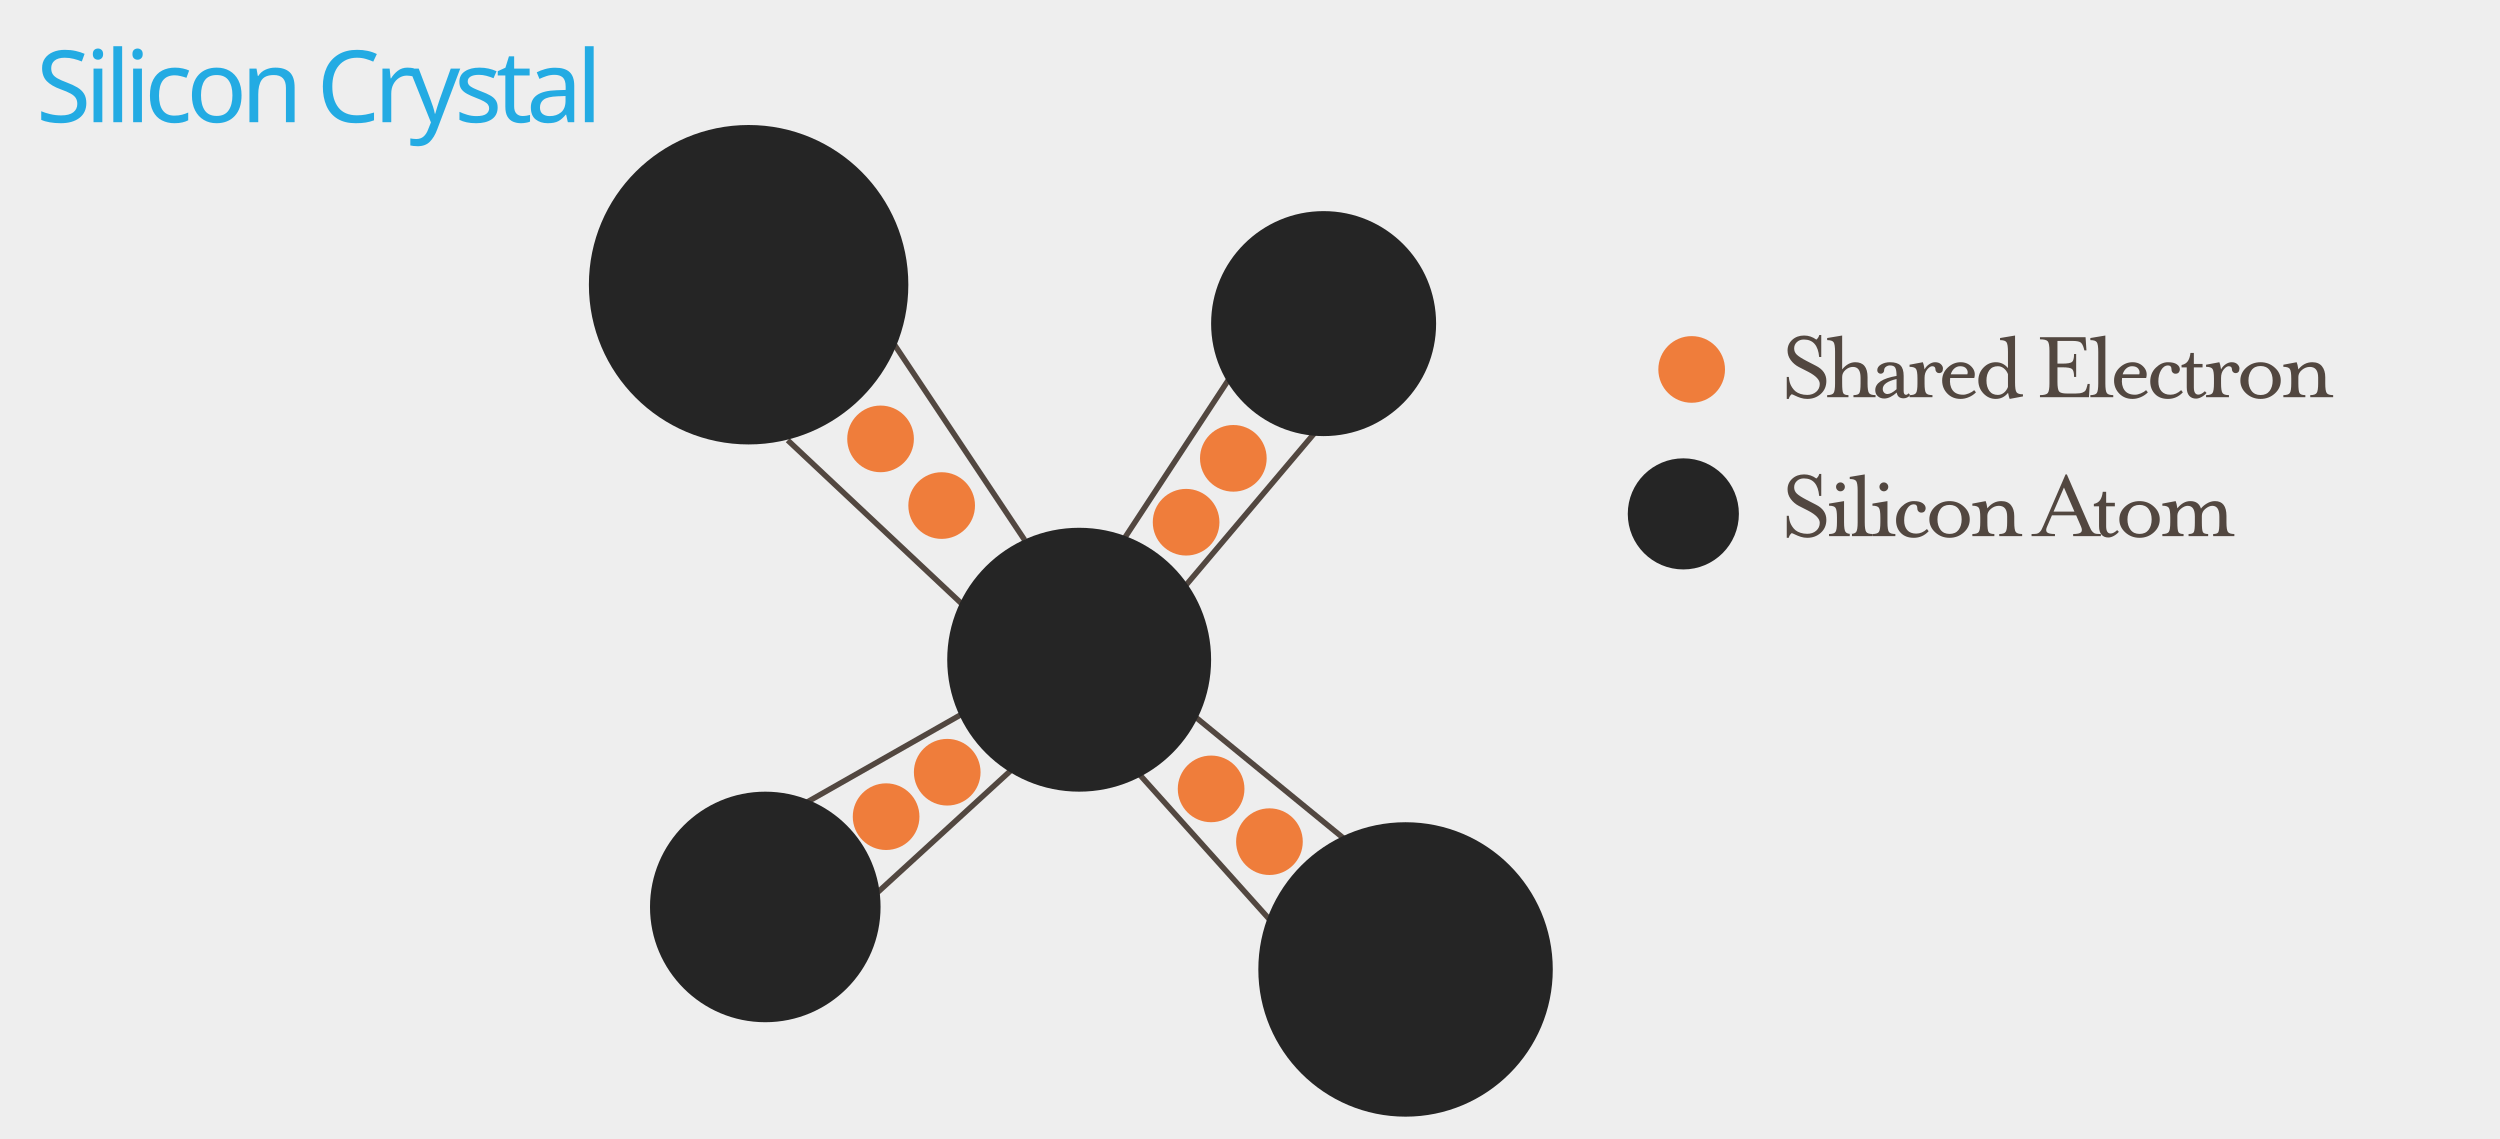
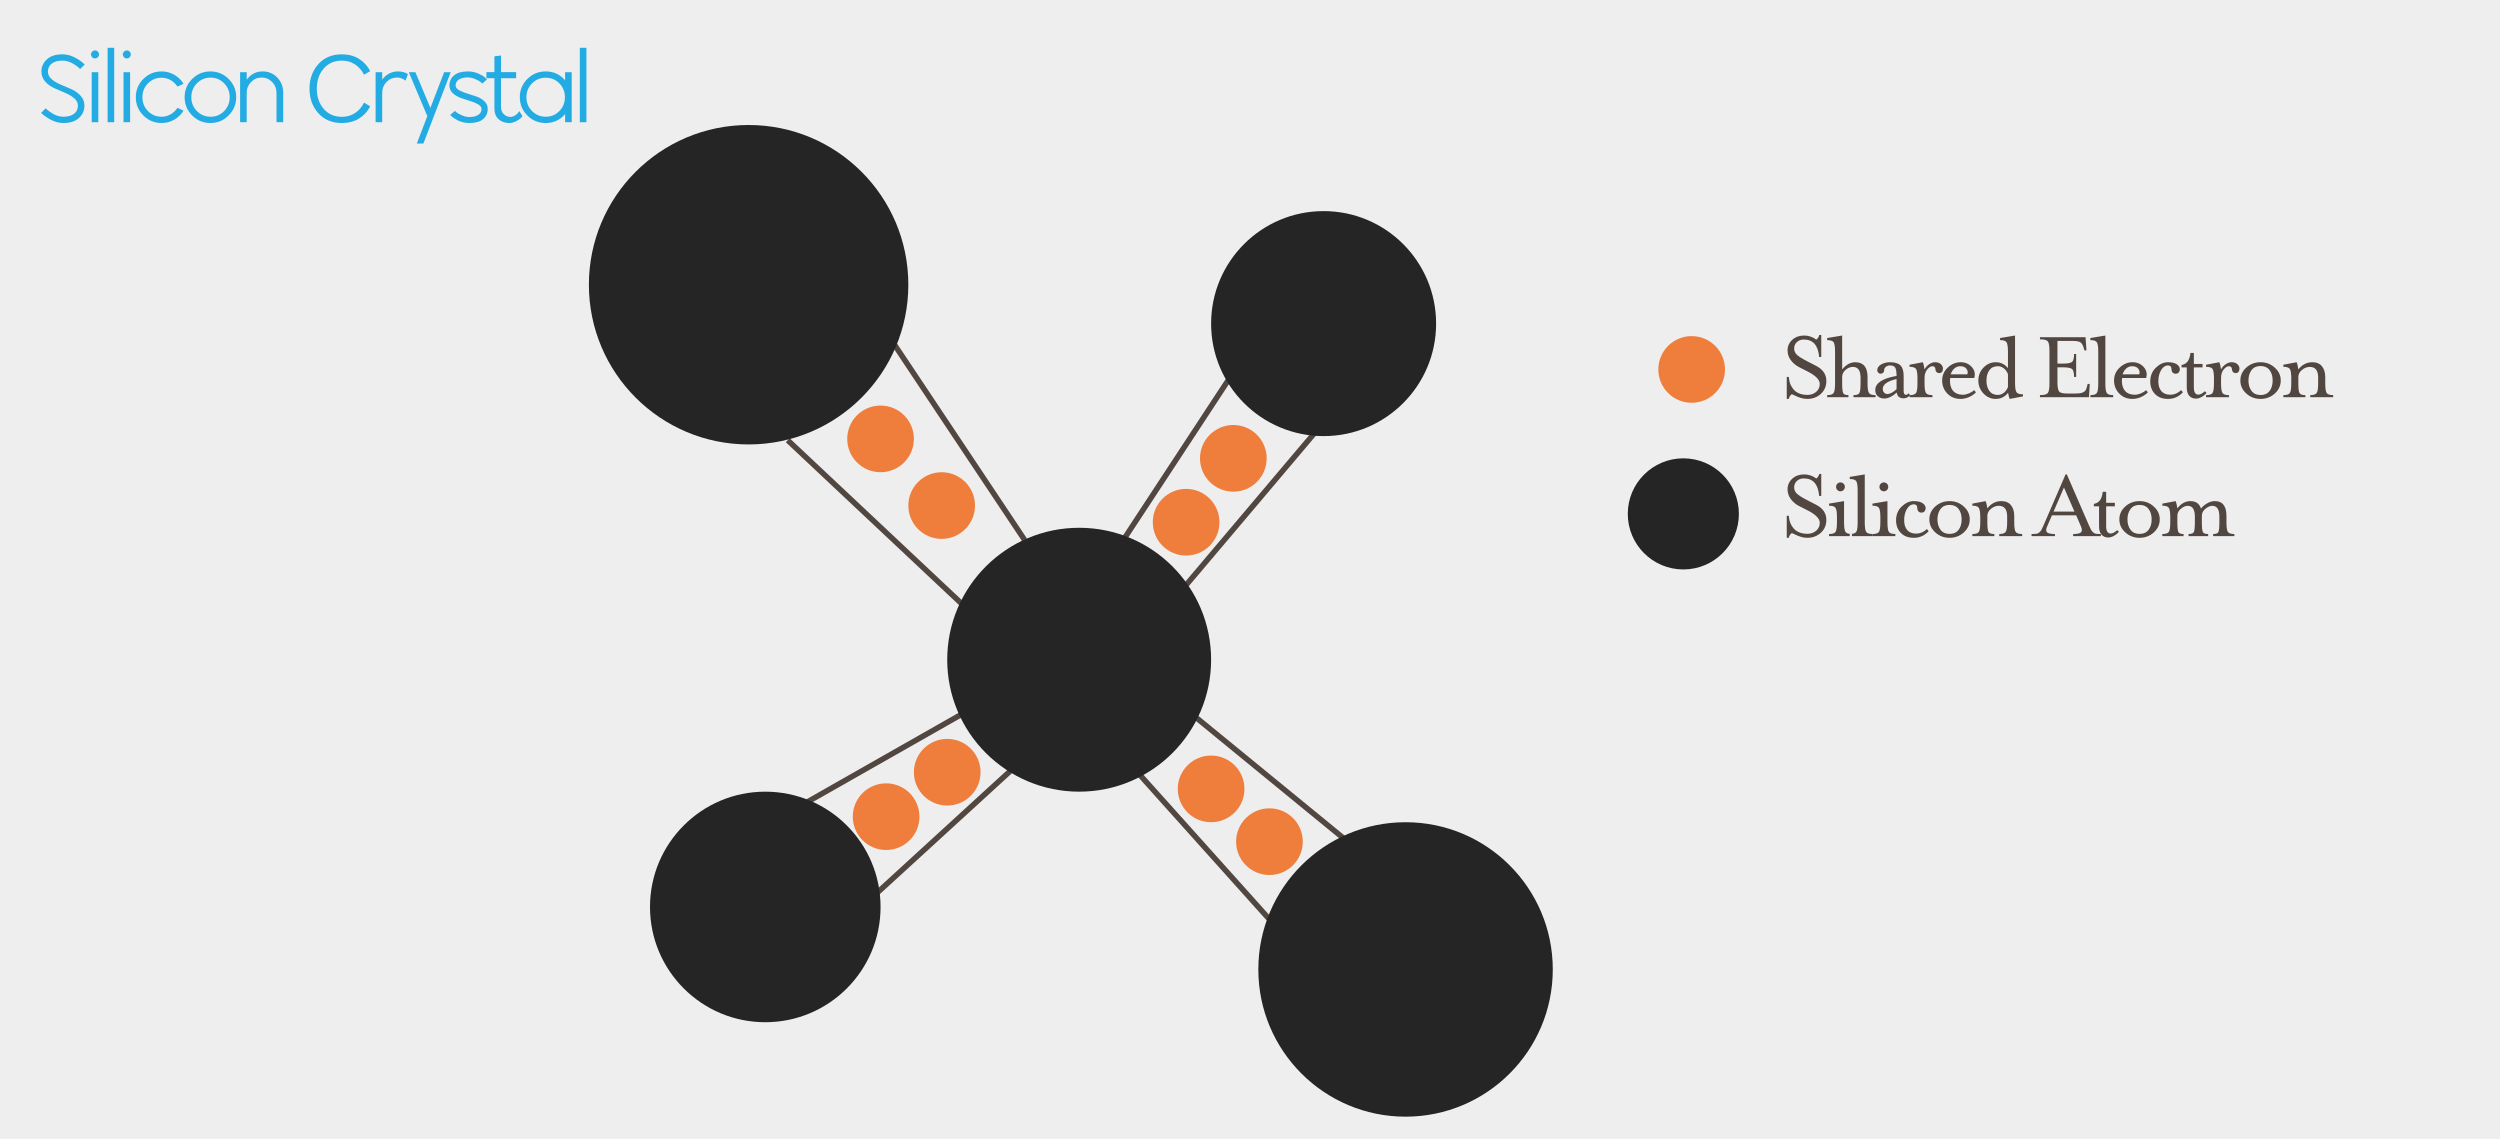
<svg xmlns="http://www.w3.org/2000/svg" width="900px" height="410px" viewBox="0 0 900 410" version="1.1">
  <g id="Silicon_Crystal" stroke="none" stroke-width="1" fill="none" fill-rule="evenodd">
    <rect id="Rectangle" fill="#EEEEEE" x="0" y="0" width="900" height="430" />
    <g id="Illustration" transform="translate(212, 45)">
      <g id="Connectors" transform="translate(71, 79)" stroke="#524740" stroke-width="2">
        <path d="M0.576,34.485 L64,94.089" id="Path-4" />
        <path d="M6.988,165.074 L64.853,132.186" id="Path-4-Copy-2" />
        <path d="M31.596,198.488 L82.146,152.235" id="Path-4-Copy-3" />
        <path d="M178.665,212.174 L125.188,152.554" id="Path-4-Copy-4" />
        <path d="M190.996,30.998 L142.066,88.892" id="Path-4-Copy-6" />
        <path d="M161.308,9.598 L120.12,72.343" id="Path-4-Copy-7" />
        <path d="M204.485,180.888 L144.853,132.074" id="Path-4-Copy-5" />
        <path d="M39.041,0.146 L85.864,70.396" id="Path-4-Copy" />
      </g>
      <circle id="Oval-Copy-11" fill="#EF7D3B" cx="105" cy="113" r="12" />
      <circle id="Oval-Copy-12" fill="#EF7D3B" cx="127" cy="137" r="12" />
      <circle id="Oval-Copy-13" fill="#EF7D3B" cx="232" cy="120" r="12" />
      <circle id="Oval-Copy-15" fill="#EF7D3B" cx="215" cy="143" r="12" />
      <circle id="Oval-Copy-20" fill="#EF7D3B" cx="397" cy="88" r="12" />
      <circle id="Oval-Copy-16" fill="#EF7D3B" cx="224" cy="239" r="12" />
      <circle id="Oval-Copy-17" fill="#EF7D3B" cx="245" cy="258" r="12" />
      <circle id="Oval-Copy-18" fill="#EF7D3B" cx="129" cy="233" r="12" />
      <circle id="Oval-Copy-19" fill="#EF7D3B" cx="107" cy="249" r="12" />
      <circle id="Oval-Copy-14" fill="#EF7D3B" cx="190" cy="166" r="12" />
      <circle id="Oval" fill="#252525" cx="57.5" cy="57.5" r="57.5" />
      <circle id="Oval-Copy" fill="#252525" cx="294" cy="304" r="53" />
      <circle id="Oval-Copy-2" fill="#252525" cx="63.5" cy="281.5" r="41.5" />
      <circle id="Oval-Copy-4" fill="#252525" cx="176.5" cy="192.5" r="47.5" />
      <circle id="Oval-Copy-3" fill="#252525" cx="264.5" cy="71.5" r="40.5" />
      <circle id="Oval-Copy-5" fill="#252525" cx="394" cy="140" r="20" />
      <path d="M432.996,96.92 C432.444,97.376 432.096,97.94 431.952,98.612 L431.232,98.612 L431.232,90.692 L431.988,90.692 C431.988,90.788 431.994,90.914 432.006,91.07 C432.018,91.226 432.066,91.526 432.15,91.97 C432.234,92.414 432.354,92.84 432.51,93.248 C432.666,93.656 432.912,94.112 433.248,94.616 C433.584,95.12 433.974,95.552 434.418,95.912 C434.862,96.272 435.45,96.572 436.182,96.812 C436.914,97.052 437.724,97.172 438.612,97.172 C439.908,97.172 440.982,96.8 441.834,96.056 C442.686,95.312 443.112,94.364 443.112,93.212 C443.112,91.748 441.732,90.296 438.972,88.856 L435.516,87.092 C434.388,86.492 433.44,85.676 432.672,84.644 C431.904,83.612 431.52,82.448 431.52,81.152 C431.52,79.64 432.084,78.368 433.212,77.336 C434.34,76.304 435.768,75.788 437.496,75.788 C439.08,75.788 440.544,76.28 441.888,77.264 C442.44,76.808 442.788,76.256 442.932,75.608 L443.652,75.608 L443.652,83.528 L442.896,83.528 C442.536,79.328 440.7,77.228 437.388,77.228 C436.38,77.228 435.546,77.534 434.886,78.146 C434.226,78.758 433.896,79.52 433.896,80.432 C433.896,81.32 434.214,82.07 434.85,82.682 C435.486,83.294 436.632,84.032 438.288,84.896 L441.708,86.66 C444.228,87.932 445.488,89.756 445.488,92.132 C445.488,94.052 444.822,95.612 443.49,96.812 C442.158,98.012 440.532,98.612 438.612,98.612 C437.796,98.612 437.016,98.492 436.272,98.252 C435.528,98.012 434.856,97.742 434.256,97.442 C433.656,97.142 433.236,96.968 432.996,96.92 Z M463.2,98 L455.244,98 L455.244,97.244 C456.372,97.244 457.08,97.004 457.368,96.524 C457.656,96.044 457.8,94.88 457.8,93.032 L457.8,90.944 C457.8,88.376 456.888,87.092 455.064,87.092 C454.104,87.092 453.216,87.446 452.4,88.154 C451.584,88.862 451.176,89.708 451.176,90.692 L451.176,93.032 C451.176,94.904 451.308,96.074 451.572,96.542 C451.836,97.01 452.46,97.244 453.444,97.244 L453.444,98 L445.776,98 L445.776,97.244 C446.976,97.244 447.75,96.992 448.098,96.488 C448.446,95.984 448.62,94.832 448.62,93.032 L448.62,81.656 C448.62,79.856 448.446,78.704 448.098,78.2 C447.75,77.696 446.976,77.444 445.776,77.444 L445.776,76.688 L451.176,75.788 L451.176,87.992 C452.592,86.264 454.164,85.4 455.892,85.4 C458.844,85.4 460.32,87.188 460.32,90.764 L460.32,93.032 C460.32,94.832 460.494,95.984 460.842,96.488 C461.19,96.992 461.976,97.244 463.2,97.244 L463.2,98 Z M475.656,97.28 C474.96,98.024 474.168,98.396 473.28,98.396 C471.84,98.396 471.024,97.7 470.832,96.308 C469.224,97.748 467.724,98.468 466.332,98.468 C465.42,98.468 464.652,98.198 464.028,97.658 C463.404,97.118 463.092,96.38 463.092,95.444 C463.092,92.924 465.648,91.22 470.76,90.332 C470.76,88.916 470.604,87.932 470.292,87.38 C469.98,86.828 469.332,86.552 468.348,86.552 C467.868,86.552 467.406,86.708 466.962,87.02 C466.518,87.332 466.296,87.752 466.296,88.28 C466.296,88.64 466.176,88.94 465.936,89.18 C465.696,89.42 465.408,89.54 465.072,89.54 C464.712,89.54 464.412,89.42 464.172,89.18 C463.932,88.94 463.812,88.64 463.812,88.28 C463.812,87.44 464.274,86.75 465.198,86.21 C466.122,85.67 467.184,85.4 468.384,85.4 C470.136,85.4 471.396,85.784 472.164,86.552 C472.932,87.32 473.316,88.568 473.316,90.296 L473.316,95.732 C473.316,96.668 473.592,97.136 474.144,97.136 C474.456,97.136 474.792,96.956 475.152,96.596 L475.656,97.28 Z M470.76,95.12 L470.76,91.448 C467.448,92.216 465.792,93.404 465.792,95.012 C465.792,95.564 465.954,96.008 466.278,96.344 C466.602,96.68 467.004,96.848 467.484,96.848 C468.372,96.848 469.464,96.272 470.76,95.12 Z M487.464,87.632 C487.464,88.76 486.984,89.324 486.024,89.324 C485.688,89.324 485.394,89.192 485.142,88.928 C484.89,88.664 484.764,88.364 484.764,88.028 C484.764,87.236 484.38,86.84 483.612,86.84 C483.06,86.84 482.46,87.224 481.812,87.992 C481.164,88.76 480.84,89.78 480.84,91.052 L480.84,93.032 C480.84,94.832 481.014,95.984 481.362,96.488 C481.71,96.992 482.484,97.244 483.684,97.244 L483.684,98 L475.44,98 L475.44,97.244 C476.64,97.244 477.414,96.992 477.762,96.488 C478.11,95.984 478.284,94.832 478.284,93.032 L478.284,91.232 C478.284,89.456 478.11,88.316 477.762,87.812 C477.414,87.308 476.64,87.056 475.44,87.056 L475.44,86.3 L480.228,85.4 C480.444,85.856 480.648,86.72 480.84,87.992 C481.2,87.272 481.74,86.66 482.46,86.156 C483.18,85.652 483.9,85.4 484.62,85.4 C485.532,85.4 486.234,85.64 486.726,86.12 C487.218,86.6 487.464,87.104 487.464,87.632 Z M490.272,89.756 L496.248,89.756 C496.488,89.084 496.386,88.43 495.942,87.794 C495.498,87.158 494.736,86.84 493.656,86.84 C492.888,86.84 492.198,87.104 491.586,87.632 C490.974,88.16 490.536,88.868 490.272,89.756 Z M490.056,91.088 C489.84,92.864 490.122,94.31 490.902,95.426 C491.682,96.542 492.96,97.1 494.736,97.1 C495.336,97.1 496.02,96.944 496.788,96.632 C497.556,96.32 498.192,95.924 498.696,95.444 L499.344,96.236 C498.696,96.932 497.868,97.502 496.86,97.946 C495.852,98.39 494.844,98.612 493.836,98.612 C491.892,98.612 490.296,97.97 489.048,96.686 C487.8,95.402 487.176,93.836 487.176,91.988 C487.176,90.14 487.854,88.58 489.21,87.308 C490.566,86.036 492.108,85.4 493.836,85.4 C495.468,85.4 496.8,85.97 497.832,87.11 C498.864,88.25 499.164,89.576 498.732,91.088 L490.056,91.088 Z M510.864,94.328 L510.864,89.684 C510.528,88.82 510.036,88.13 509.388,87.614 C508.74,87.098 508.02,86.84 507.228,86.84 C505.884,86.84 504.864,87.32 504.168,88.28 C503.472,89.24 503.124,90.476 503.124,91.988 C503.124,93.524 503.472,94.772 504.168,95.732 C504.864,96.692 505.884,97.172 507.228,97.172 C508.02,97.172 508.74,96.914 509.388,96.398 C510.036,95.882 510.528,95.192 510.864,94.328 Z M510.864,87.524 L510.864,81.656 C510.864,79.856 510.69,78.704 510.342,78.2 C509.994,77.696 509.22,77.444 508.02,77.444 L508.02,76.688 L513.42,75.788 L513.42,92.744 C513.42,94.544 513.594,95.696 513.942,96.2 C514.29,96.704 515.064,96.956 516.264,96.956 L516.264,97.712 L511.476,98.612 C511.308,98.252 511.116,97.52 510.9,96.416 C509.724,97.88 508.248,98.612 506.472,98.612 C504.768,98.612 503.298,97.964 502.062,96.668 C500.826,95.372 500.208,93.812 500.208,91.988 C500.208,90.164 500.826,88.61 502.062,87.326 C503.298,86.042 504.768,85.4 506.472,85.4 C508.248,85.4 509.712,86.108 510.864,87.524 Z M522.384,98 L522.384,97.244 C523.872,97.244 524.814,96.992 525.21,96.488 C525.606,95.984 525.804,94.832 525.804,93.032 L525.804,81.332 C525.804,79.532 525.606,78.386 525.21,77.894 C524.814,77.402 523.872,77.156 522.384,77.156 L522.384,76.4 L538.8,76.4 L539.124,81.152 L538.368,81.152 L538.188,80.432 C537.9,79.376 537.516,78.662 537.036,78.29 C536.556,77.918 535.548,77.732 534.012,77.732 L528.684,77.732 L528.684,85.904 L530.484,85.904 C532.284,85.904 533.43,85.706 533.922,85.31 C534.414,84.914 534.66,83.96 534.66,82.448 L535.416,82.448 L535.416,90.692 L534.66,90.692 C534.66,89.18 534.414,88.226 533.922,87.83 C533.43,87.434 532.284,87.236 530.484,87.236 L528.684,87.236 L528.684,92.492 C528.684,94.292 528.882,95.438 529.278,95.93 C529.674,96.422 530.616,96.668 532.104,96.668 L535.2,96.668 C536.28,96.668 537.102,96.56 537.666,96.344 C538.23,96.128 538.614,95.852 538.818,95.516 C539.022,95.18 539.208,94.652 539.376,93.932 L539.556,93.212 L540.312,93.212 L540.024,98 L522.384,98 Z M548.772,98 L540.528,98 L540.528,97.244 C541.728,97.244 542.502,96.992 542.85,96.488 C543.198,95.984 543.372,94.832 543.372,93.032 L543.372,81.656 C543.372,79.856 543.198,78.704 542.85,78.2 C542.502,77.696 541.728,77.444 540.528,77.444 L540.528,76.688 L545.928,75.788 L545.928,93.032 C545.928,94.832 546.102,95.984 546.45,96.488 C546.798,96.992 547.572,97.244 548.772,97.244 L548.772,98 Z M552.156,89.756 L558.132,89.756 C558.372,89.084 558.27,88.43 557.826,87.794 C557.382,87.158 556.62,86.84 555.54,86.84 C554.772,86.84 554.082,87.104 553.47,87.632 C552.858,88.16 552.42,88.868 552.156,89.756 Z M551.94,91.088 C551.724,92.864 552.006,94.31 552.786,95.426 C553.566,96.542 554.844,97.1 556.62,97.1 C557.22,97.1 557.904,96.944 558.672,96.632 C559.44,96.32 560.076,95.924 560.58,95.444 L561.228,96.236 C560.58,96.932 559.752,97.502 558.744,97.946 C557.736,98.39 556.728,98.612 555.72,98.612 C553.776,98.612 552.18,97.97 550.932,96.686 C549.684,95.402 549.06,93.836 549.06,91.988 C549.06,90.14 549.738,88.58 551.094,87.308 C552.45,86.036 553.992,85.4 555.72,85.4 C557.352,85.4 558.684,85.97 559.716,87.11 C560.748,88.25 561.048,89.576 560.616,91.088 L551.94,91.088 Z M568.464,86.552 C567.504,86.552 566.688,87.104 566.016,88.208 C565.344,89.312 565.008,90.68 565.008,92.312 C565.008,93.8 565.374,94.97 566.106,95.822 C566.838,96.674 567.924,97.1 569.364,97.1 C570.756,97.1 572.04,96.548 573.216,95.444 L573.828,96.236 C572.364,97.82 570.576,98.612 568.464,98.612 C566.496,98.612 564.942,98.024 563.802,96.848 C562.662,95.672 562.092,94.16 562.092,92.312 C562.092,90.32 562.764,88.67 564.108,87.362 C565.452,86.054 566.904,85.4 568.464,85.4 C569.88,85.4 570.948,85.652 571.668,86.156 C572.388,86.66 572.748,87.272 572.748,87.992 C572.748,88.376 572.622,88.73 572.37,89.054 C572.118,89.378 571.716,89.54 571.164,89.54 C570.78,89.54 570.45,89.402 570.174,89.126 C569.898,88.85 569.76,88.508 569.76,88.1 C569.76,87.068 569.328,86.552 568.464,86.552 Z M575.232,87.272 L573.36,87.272 L573.36,86.408 C574.392,86.192 575.148,85.724 575.628,85.004 C576.108,84.284 576.42,83.3 576.564,82.052 L577.788,82.052 L577.788,86.012 L580.92,86.012 L580.92,87.272 L577.788,87.272 L577.788,94.472 C577.788,96.2 578.328,97.064 579.408,97.064 C580.104,97.064 580.884,96.656 581.748,95.84 L582.36,96.452 C581.856,97.052 581.25,97.544 580.542,97.928 C579.834,98.312 579.18,98.504 578.58,98.504 C577.548,98.504 576.732,98.168 576.132,97.496 C575.532,96.824 575.232,95.816 575.232,94.472 L575.232,87.272 Z M594.204,87.632 C594.204,88.76 593.724,89.324 592.764,89.324 C592.428,89.324 592.134,89.192 591.882,88.928 C591.63,88.664 591.504,88.364 591.504,88.028 C591.504,87.236 591.12,86.84 590.352,86.84 C589.8,86.84 589.2,87.224 588.552,87.992 C587.904,88.76 587.58,89.78 587.58,91.052 L587.58,93.032 C587.58,94.832 587.754,95.984 588.102,96.488 C588.45,96.992 589.224,97.244 590.424,97.244 L590.424,98 L582.18,98 L582.18,97.244 C583.38,97.244 584.154,96.992 584.502,96.488 C584.85,95.984 585.024,94.832 585.024,93.032 L585.024,91.232 C585.024,89.456 584.85,88.316 584.502,87.812 C584.154,87.308 583.38,87.056 582.18,87.056 L582.18,86.3 L586.968,85.4 C587.184,85.856 587.388,86.72 587.58,87.992 C587.94,87.272 588.48,86.66 589.2,86.156 C589.92,85.652 590.64,85.4 591.36,85.4 C592.272,85.4 592.974,85.64 593.466,86.12 C593.958,86.6 594.204,87.104 594.204,87.632 Z M606.912,87.344 C608.352,88.616 609.072,90.164 609.072,91.988 C609.072,93.812 608.358,95.372 606.93,96.668 C605.502,97.964 603.792,98.612 601.8,98.612 C599.808,98.612 598.098,97.964 596.67,96.668 C595.242,95.372 594.528,93.812 594.528,91.988 C594.528,90.164 595.242,88.61 596.67,87.326 C598.098,86.042 599.808,85.4 601.8,85.4 C603.792,85.4 605.496,86.048 606.912,87.344 Z M605.04,95.768 C605.784,94.784 606.156,93.524 606.156,91.988 C606.156,90.452 605.784,89.198 605.04,88.226 C604.296,87.254 603.216,86.768 601.8,86.768 C600.384,86.768 599.304,87.26 598.56,88.244 C597.816,89.228 597.444,90.476 597.444,91.988 C597.444,93.5 597.816,94.748 598.56,95.732 C599.304,96.716 600.384,97.208 601.8,97.208 C603.216,97.208 604.296,96.728 605.04,95.768 Z M615.408,87.992 C616.776,86.264 618.444,85.4 620.412,85.4 C621.972,85.4 623.142,85.892 623.922,86.876 C624.702,87.86 625.092,89.156 625.092,90.764 L625.092,93.032 C625.092,94.832 625.266,95.984 625.614,96.488 C625.962,96.992 626.736,97.244 627.936,97.244 L627.936,98 L619.692,98 L619.692,97.244 C620.868,97.244 621.636,96.986 621.996,96.47 C622.356,95.954 622.536,94.808 622.536,93.032 L622.536,90.944 C622.536,88.376 621.54,87.092 619.548,87.092 C618.516,87.092 617.568,87.452 616.704,88.172 C615.84,88.892 615.408,89.732 615.408,90.692 L615.408,93.032 C615.408,94.88 615.552,96.044 615.84,96.524 C616.128,97.004 616.824,97.244 617.928,97.244 L617.928,98 L610.008,98 L610.008,97.244 C611.208,97.244 611.982,96.992 612.33,96.488 C612.678,95.984 612.852,94.832 612.852,93.032 L612.852,91.232 C612.852,89.456 612.678,88.316 612.33,87.812 C611.982,87.308 611.208,87.056 610.008,87.056 L610.008,86.3 L614.796,85.4 C615.012,85.856 615.216,86.72 615.408,87.992 Z" id="Shared-Electron-Copy" fill="#524740" />
      <path d="M432.996,146.92 C432.444,147.376 432.096,147.94 431.952,148.612 L431.232,148.612 L431.232,140.692 L431.988,140.692 C431.988,140.788 431.994,140.914 432.006,141.07 C432.018,141.226 432.066,141.526 432.15,141.97 C432.234,142.414 432.354,142.84 432.51,143.248 C432.666,143.656 432.912,144.112 433.248,144.616 C433.584,145.12 433.974,145.552 434.418,145.912 C434.862,146.272 435.45,146.572 436.182,146.812 C436.914,147.052 437.724,147.172 438.612,147.172 C439.908,147.172 440.982,146.8 441.834,146.056 C442.686,145.312 443.112,144.364 443.112,143.212 C443.112,141.748 441.732,140.296 438.972,138.856 L435.516,137.092 C434.388,136.492 433.44,135.676 432.672,134.644 C431.904,133.612 431.52,132.448 431.52,131.152 C431.52,129.64 432.084,128.368 433.212,127.336 C434.34,126.304 435.768,125.788 437.496,125.788 C439.08,125.788 440.544,126.28 441.888,127.264 C442.44,126.808 442.788,126.256 442.932,125.608 L443.652,125.608 L443.652,133.528 L442.896,133.528 C442.536,129.328 440.7,127.228 437.388,127.228 C436.38,127.228 435.546,127.534 434.886,128.146 C434.226,128.758 433.896,129.52 433.896,130.432 C433.896,131.32 434.214,132.07 434.85,132.682 C435.486,133.294 436.632,134.032 438.288,134.896 L441.708,136.66 C444.228,137.932 445.488,139.756 445.488,142.132 C445.488,144.052 444.822,145.612 443.49,146.812 C442.158,148.012 440.532,148.612 438.612,148.612 C437.796,148.612 437.016,148.492 436.272,148.252 C435.528,148.012 434.856,147.742 434.256,147.442 C433.656,147.142 433.236,146.968 432.996,146.92 Z M454.704,148 L446.46,148 L446.46,147.244 C447.66,147.244 448.434,146.992 448.782,146.488 C449.13,145.984 449.304,144.832 449.304,143.032 L449.304,141.232 C449.304,139.456 449.13,138.316 448.782,137.812 C448.434,137.308 447.66,137.056 446.46,137.056 L446.46,136.3 L451.86,135.4 L451.86,143.032 C451.86,144.832 452.034,145.984 452.382,146.488 C452.73,146.992 453.504,147.244 454.704,147.244 L454.704,148 Z M452.148,130.252 C452.148,130.708 451.992,131.092 451.68,131.404 C451.368,131.716 450.996,131.872 450.564,131.872 C450.132,131.872 449.76,131.716 449.448,131.404 C449.136,131.092 448.98,130.708 448.98,130.252 C448.98,129.82 449.136,129.448 449.448,129.136 C449.76,128.824 450.132,128.668 450.564,128.668 C450.996,128.668 451.368,128.824 451.68,129.136 C451.992,129.448 452.148,129.82 452.148,130.252 Z M462.156,148 L453.912,148 L453.912,147.244 C455.112,147.244 455.886,146.992 456.234,146.488 C456.582,145.984 456.756,144.832 456.756,143.032 L456.756,131.656 C456.756,129.856 456.582,128.704 456.234,128.2 C455.886,127.696 455.112,127.444 453.912,127.444 L453.912,126.688 L459.312,125.788 L459.312,143.032 C459.312,144.832 459.486,145.984 459.834,146.488 C460.182,146.992 460.956,147.244 462.156,147.244 L462.156,148 Z M470.328,148 L462.084,148 L462.084,147.244 C463.284,147.244 464.058,146.992 464.406,146.488 C464.754,145.984 464.928,144.832 464.928,143.032 L464.928,141.232 C464.928,139.456 464.754,138.316 464.406,137.812 C464.058,137.308 463.284,137.056 462.084,137.056 L462.084,136.3 L467.484,135.4 L467.484,143.032 C467.484,144.832 467.658,145.984 468.006,146.488 C468.354,146.992 469.128,147.244 470.328,147.244 L470.328,148 Z M467.772,130.252 C467.772,130.708 467.616,131.092 467.304,131.404 C466.992,131.716 466.62,131.872 466.188,131.872 C465.756,131.872 465.384,131.716 465.072,131.404 C464.76,131.092 464.604,130.708 464.604,130.252 C464.604,129.82 464.76,129.448 465.072,129.136 C465.384,128.824 465.756,128.668 466.188,128.668 C466.62,128.668 466.992,128.824 467.304,129.136 C467.616,129.448 467.772,129.82 467.772,130.252 Z M476.952,136.552 C475.992,136.552 475.176,137.104 474.504,138.208 C473.832,139.312 473.496,140.68 473.496,142.312 C473.496,143.8 473.862,144.97 474.594,145.822 C475.326,146.674 476.412,147.1 477.852,147.1 C479.244,147.1 480.528,146.548 481.704,145.444 L482.316,146.236 C480.852,147.82 479.064,148.612 476.952,148.612 C474.984,148.612 473.43,148.024 472.29,146.848 C471.15,145.672 470.58,144.16 470.58,142.312 C470.58,140.32 471.252,138.67 472.596,137.362 C473.94,136.054 475.392,135.4 476.952,135.4 C478.368,135.4 479.436,135.652 480.156,136.156 C480.876,136.66 481.236,137.272 481.236,137.992 C481.236,138.376 481.11,138.73 480.858,139.054 C480.606,139.378 480.204,139.54 479.652,139.54 C479.268,139.54 478.938,139.402 478.662,139.126 C478.386,138.85 478.248,138.508 478.248,138.1 C478.248,137.068 477.816,136.552 476.952,136.552 Z M494.952,137.344 C496.392,138.616 497.112,140.164 497.112,141.988 C497.112,143.812 496.398,145.372 494.97,146.668 C493.542,147.964 491.832,148.612 489.84,148.612 C487.848,148.612 486.138,147.964 484.71,146.668 C483.282,145.372 482.568,143.812 482.568,141.988 C482.568,140.164 483.282,138.61 484.71,137.326 C486.138,136.042 487.848,135.4 489.84,135.4 C491.832,135.4 493.536,136.048 494.952,137.344 Z M493.08,145.768 C493.824,144.784 494.196,143.524 494.196,141.988 C494.196,140.452 493.824,139.198 493.08,138.226 C492.336,137.254 491.256,136.768 489.84,136.768 C488.424,136.768 487.344,137.26 486.6,138.244 C485.856,139.228 485.484,140.476 485.484,141.988 C485.484,143.5 485.856,144.748 486.6,145.732 C487.344,146.716 488.424,147.208 489.84,147.208 C491.256,147.208 492.336,146.728 493.08,145.768 Z M503.448,137.992 C504.816,136.264 506.484,135.4 508.452,135.4 C510.012,135.4 511.182,135.892 511.962,136.876 C512.742,137.86 513.132,139.156 513.132,140.764 L513.132,143.032 C513.132,144.832 513.306,145.984 513.654,146.488 C514.002,146.992 514.776,147.244 515.976,147.244 L515.976,148 L507.732,148 L507.732,147.244 C508.908,147.244 509.676,146.986 510.036,146.47 C510.396,145.954 510.576,144.808 510.576,143.032 L510.576,140.944 C510.576,138.376 509.58,137.092 507.588,137.092 C506.556,137.092 505.608,137.452 504.744,138.172 C503.88,138.892 503.448,139.732 503.448,140.692 L503.448,143.032 C503.448,144.88 503.592,146.044 503.88,146.524 C504.168,147.004 504.864,147.244 505.968,147.244 L505.968,148 L498.048,148 L498.048,147.244 C499.248,147.244 500.022,146.992 500.37,146.488 C500.718,145.984 500.892,144.832 500.892,143.032 L500.892,141.232 C500.892,139.456 500.718,138.316 500.37,137.812 C500.022,137.308 499.248,137.056 498.048,137.056 L498.048,136.3 L502.836,135.4 C503.052,135.856 503.256,136.72 503.448,137.992 Z M526.704,140.512 L524.976,144.508 C524.52,145.492 524.502,146.194 524.922,146.614 C525.342,147.034 526.296,147.244 527.784,147.244 L527.784,148 L519.36,148 L519.36,147.244 C520.128,147.244 520.722,147.214 521.142,147.154 C521.562,147.094 521.934,146.902 522.258,146.578 C522.582,146.254 522.81,145.96 522.942,145.696 C523.074,145.432 523.32,144.904 523.68,144.112 L531.6,125.788 L532.068,125.788 L540.024,144.112 C540.384,144.904 540.63,145.432 540.762,145.696 C540.894,145.96 541.122,146.254 541.446,146.578 C541.77,146.902 542.136,147.094 542.544,147.154 C542.952,147.214 543.54,147.244 544.308,147.244 L544.308,148 L534.336,148 L534.336,147.244 C535.824,147.244 536.772,147.034 537.18,146.614 C537.588,146.194 537.576,145.492 537.144,144.508 L535.416,140.512 L526.704,140.512 Z M534.804,139.18 L531.024,130.504 L527.28,139.18 L534.804,139.18 Z M543.66,137.272 L541.788,137.272 L541.788,136.408 C542.82,136.192 543.576,135.724 544.056,135.004 C544.536,134.284 544.848,133.3 544.992,132.052 L546.216,132.052 L546.216,136.012 L549.348,136.012 L549.348,137.272 L546.216,137.272 L546.216,144.472 C546.216,146.2 546.756,147.064 547.836,147.064 C548.532,147.064 549.312,146.656 550.176,145.84 L550.788,146.452 C550.284,147.052 549.678,147.544 548.97,147.928 C548.262,148.312 547.608,148.504 547.008,148.504 C545.976,148.504 545.16,148.168 544.56,147.496 C543.96,146.824 543.66,145.816 543.66,144.472 L543.66,137.272 Z M563.352,137.344 C564.792,138.616 565.512,140.164 565.512,141.988 C565.512,143.812 564.798,145.372 563.37,146.668 C561.942,147.964 560.232,148.612 558.24,148.612 C556.248,148.612 554.538,147.964 553.11,146.668 C551.682,145.372 550.968,143.812 550.968,141.988 C550.968,140.164 551.682,138.61 553.11,137.326 C554.538,136.042 556.248,135.4 558.24,135.4 C560.232,135.4 561.936,136.048 563.352,137.344 Z M561.48,145.768 C562.224,144.784 562.596,143.524 562.596,141.988 C562.596,140.452 562.224,139.198 561.48,138.226 C560.736,137.254 559.656,136.768 558.24,136.768 C556.824,136.768 555.744,137.26 555,138.244 C554.256,139.228 553.884,140.476 553.884,141.988 C553.884,143.5 554.256,144.748 555,145.732 C555.744,146.716 556.824,147.208 558.24,147.208 C559.656,147.208 560.736,146.728 561.48,145.768 Z M580.668,140.692 L580.668,143.032 C580.668,144.928 580.794,146.104 581.046,146.56 C581.298,147.016 581.928,147.244 582.936,147.244 L582.936,148 L575.88,148 L575.88,147.244 C576.888,147.244 577.518,147.016 577.77,146.56 C578.022,146.104 578.148,144.928 578.148,143.032 L578.148,140.944 C578.148,138.376 577.284,137.092 575.556,137.092 C574.812,137.092 574.008,137.44 573.144,138.136 C572.28,138.832 571.848,139.684 571.848,140.692 L571.848,143.032 C571.848,144.904 571.974,146.074 572.226,146.542 C572.478,147.01 573.096,147.244 574.08,147.244 L574.08,148 L566.448,148 L566.448,147.244 C567.648,147.244 568.422,146.992 568.77,146.488 C569.118,145.984 569.292,144.832 569.292,143.032 L569.292,141.232 C569.292,139.456 569.118,138.316 568.77,137.812 C568.422,137.308 567.648,137.056 566.448,137.056 L566.448,136.3 L571.236,135.4 C571.452,135.856 571.656,136.72 571.848,137.992 C573.216,136.264 574.776,135.4 576.528,135.4 C578.52,135.4 579.792,136.3 580.344,138.1 C580.824,137.428 581.538,136.81 582.486,136.246 C583.434,135.682 584.4,135.4 585.384,135.4 C588.144,135.4 589.524,137.188 589.524,140.764 L589.524,143.032 C589.524,144.832 589.698,145.984 590.046,146.488 C590.394,146.992 591.168,147.244 592.368,147.244 L592.368,148 L584.736,148 L584.736,147.244 C585.744,147.244 586.368,147.016 586.608,146.56 C586.848,146.104 586.968,144.928 586.968,143.032 L586.968,140.944 C586.968,138.376 586.116,137.092 584.412,137.092 C583.668,137.092 582.858,137.44 581.982,138.136 C581.106,138.832 580.668,139.684 580.668,140.692 Z" id="Silicon-Atom-Copy" fill="#524740" />
    </g>
-     <text id="Silicon-Crystal" font-family="Wavehaus-66Book, Wavehaus" font-size="36" font-weight="300" letter-spacing="-2.16" fill="#23ABE3">
-       <tspan x="13" y="44">Silicon Crystal</tspan>
-     </text>
+     <path d="M22.864,44.288 C21.256,44.288 19.702,43.88 18.202,43.064 C16.702,42.248 15.568,41.432 14.8,40.616 L16.456,38.996 C17.056,39.644 17.944,40.31 19.12,40.994 C20.296,41.678 21.544,42.02 22.864,42.02 C24.472,42.02 25.738,41.666 26.662,40.958 C27.586,40.25 28.048,39.284 28.048,38.06 C28.048,37.028 27.598,36.128 26.698,35.36 C25.798,34.592 24.706,33.944 23.422,33.416 C22.138,32.888 20.848,32.33 19.552,31.742 C18.256,31.154 17.158,30.356 16.258,29.348 C15.358,28.34 14.908,27.152 14.908,25.784 C14.908,24.032 15.568,22.556 16.888,21.356 C18.208,20.156 20.056,19.556 22.432,19.556 C24.04,19.556 25.594,19.964 27.094,20.78 C28.594,21.596 29.728,22.412 30.496,23.228 L28.84,24.848 C28.216,24.176 27.316,23.504 26.14,22.832 C24.964,22.16 23.728,21.824 22.432,21.824 C20.824,21.824 19.558,22.178 18.634,22.886 C17.71,23.594 17.248,24.56 17.248,25.784 C17.248,26.816 17.698,27.722 18.598,28.502 C19.498,29.282 20.59,29.936 21.874,30.464 C23.158,30.992 24.448,31.544 25.744,32.12 C27.04,32.696 28.138,33.488 29.038,34.496 C29.938,35.504 30.388,36.692 30.388,38.06 C30.388,39.812 29.728,41.288 28.408,42.488 C27.088,43.688 25.24,44.288 22.864,44.288 Z M35.212,20.6 C34.948,20.888 34.612,21.032 34.204,21.032 C33.796,21.032 33.454,20.888 33.178,20.6 C32.902,20.312 32.764,19.976 32.764,19.592 C32.764,19.208 32.902,18.872 33.178,18.584 C33.454,18.296 33.796,18.152 34.204,18.152 C34.612,18.152 34.954,18.296 35.23,18.584 C35.506,18.872 35.644,19.208 35.644,19.592 C35.644,19.976 35.5,20.312 35.212,20.6 Z M33.016,44 L33.016,26 L35.392,26 L35.392,44 L33.016,44 Z M38.74,44 L38.74,17.216 L41.116,17.216 L41.116,44 L38.74,44 Z M46.66,20.6 C46.396,20.888 46.06,21.032 45.652,21.032 C45.244,21.032 44.902,20.888 44.626,20.6 C44.35,20.312 44.212,19.976 44.212,19.592 C44.212,19.208 44.35,18.872 44.626,18.584 C44.902,18.296 45.244,18.152 45.652,18.152 C46.06,18.152 46.402,18.296 46.678,18.584 C46.954,18.872 47.092,19.208 47.092,19.592 C47.092,19.976 46.948,20.312 46.66,20.6 Z M44.464,44 L44.464,26 L46.84,26 L46.84,44 L44.464,44 Z M58.18,44.288 C55.612,44.288 53.422,43.382 51.61,41.57 C49.798,39.758 48.892,37.568 48.892,35 C48.892,32.432 49.798,30.242 51.61,28.43 C53.422,26.618 55.612,25.712 58.18,25.712 C59.812,25.712 61.33,26.114 62.734,26.918 C64.138,27.722 65.248,28.796 66.064,30.14 L63.904,31.184 C63.256,30.2 62.428,29.42 61.42,28.844 C60.412,28.268 59.332,27.98 58.18,27.98 C56.236,27.98 54.598,28.658 53.266,30.014 C51.934,31.37 51.268,33.032 51.268,35 C51.268,36.968 51.934,38.63 53.266,39.986 C54.598,41.342 56.236,42.02 58.18,42.02 C59.332,42.02 60.412,41.732 61.42,41.156 C62.428,40.58 63.256,39.8 63.904,38.816 L66.064,39.86 C65.248,41.204 64.138,42.278 62.734,43.082 C61.33,43.886 59.812,44.288 58.18,44.288 Z M82.3,41.552 C80.5,43.376 78.316,44.288 75.748,44.288 C73.18,44.288 70.99,43.382 69.178,41.57 C67.366,39.758 66.46,37.568 66.46,35 C66.46,32.432 67.366,30.242 69.178,28.43 C70.99,26.618 73.18,25.712 75.748,25.712 C78.316,25.712 80.506,26.618 82.318,28.43 C84.13,30.242 85.036,32.432 85.036,35 C85.036,37.544 84.124,39.728 82.3,41.552 Z M75.784,42.02 C77.728,42.02 79.366,41.342 80.698,39.986 C82.03,38.63 82.696,36.968 82.696,35 C82.696,33.032 82.03,31.364 80.698,29.996 C79.366,28.628 77.728,27.944 75.784,27.944 C73.864,27.944 72.232,28.628 70.888,29.996 C69.544,31.364 68.872,33.032 68.872,35 C68.872,36.968 69.544,38.63 70.888,39.986 C72.232,41.342 73.864,42.02 75.784,42.02 Z M94.576,25.712 C96.664,25.712 98.416,26.45 99.832,27.926 C101.248,29.402 101.956,31.22 101.956,33.38 L101.956,44 L99.544,44 L99.544,33.452 C99.544,31.916 99.022,30.608 97.978,29.528 C96.934,28.448 95.668,27.908 94.18,27.908 C92.692,27.908 91.426,28.448 90.382,29.528 C89.338,30.608 88.816,31.916 88.816,33.452 L88.816,44 L86.44,44 L86.44,26 L88.816,26 L88.816,28.664 C90.28,26.696 92.2,25.712 94.576,25.712 Z M123.088,44.288 C119.536,44.288 116.704,43.106 114.592,40.742 C112.48,38.378 111.424,35.444 111.424,31.94 C111.424,28.412 112.48,25.466 114.592,23.102 C116.704,20.738 119.536,19.556 123.088,19.556 C125.44,19.556 127.486,20.096 129.226,21.176 C130.966,22.256 132.316,23.732 133.276,25.604 L131.044,26.9 C130.276,25.34 129.202,24.104 127.822,23.192 C126.442,22.28 124.864,21.824 123.088,21.824 C120.352,21.824 118.162,22.778 116.518,24.686 C114.874,26.594 114.052,29.012 114.052,31.94 C114.052,34.844 114.874,37.256 116.518,39.176 C118.162,41.096 120.352,42.056 123.088,42.056 C124.888,42.056 126.478,41.594 127.858,40.67 C129.238,39.746 130.3,38.504 131.044,36.944 L133.276,38.276 C132.316,40.148 130.966,41.618 129.226,42.686 C127.486,43.754 125.44,44.288 123.088,44.288 Z M143.356,25.712 C144.628,25.712 145.792,26.024 146.848,26.648 L146.02,29.024 C145.012,28.28 143.992,27.908 142.96,27.908 C141.448,27.908 140.176,28.442 139.144,29.51 C138.112,30.578 137.596,31.892 137.596,33.452 L137.596,44 L135.22,44 L135.22,26 L137.596,26 L137.596,28.664 C139.06,26.696 140.98,25.712 143.356,25.712 Z M159.88,26 L162.256,26 L152.428,51.668 L150.052,51.668 L153.832,41.804 L147.172,26 L149.548,26 L154.948,38.852 L159.88,26 Z M168.952,44.288 C168.136,44.288 167.344,44.186 166.576,43.982 C165.808,43.778 165.166,43.538 164.65,43.262 C164.134,42.986 163.672,42.704 163.264,42.416 C162.856,42.128 162.556,41.888 162.364,41.696 L162.076,41.372 L163.768,39.932 C163.936,40.1 164.17,40.304 164.47,40.544 C164.77,40.784 165.376,41.108 166.288,41.516 C167.2,41.924 168.1,42.128 168.988,42.128 C170.308,42.128 171.364,41.876 172.156,41.372 C172.948,40.868 173.344,40.16 173.344,39.248 C173.344,38.6 172.948,38.042 172.156,37.574 C171.364,37.106 170.404,36.704 169.276,36.368 C168.148,36.032 167.014,35.66 165.874,35.252 C164.734,34.844 163.768,34.268 162.976,33.524 C162.184,32.78 161.788,31.868 161.788,30.788 C161.788,29.3 162.346,28.082 163.462,27.134 C164.578,26.186 166.228,25.712 168.412,25.712 C169.708,25.712 170.932,25.952 172.084,26.432 C173.236,26.912 174.064,27.392 174.568,27.872 L175.324,28.592 L173.632,30.068 C173.464,29.9 173.23,29.696 172.93,29.456 C172.63,29.216 172.024,28.892 171.112,28.484 C170.2,28.076 169.288,27.872 168.376,27.872 C167.08,27.872 166.03,28.124 165.226,28.628 C164.422,29.132 164.02,29.84 164.02,30.752 C164.02,31.4 164.416,31.958 165.208,32.426 C166,32.894 166.96,33.296 168.088,33.632 C169.216,33.968 170.35,34.334 171.49,34.73 C172.63,35.126 173.596,35.702 174.388,36.458 C175.18,37.214 175.576,38.132 175.576,39.212 C175.576,40.724 175.024,41.948 173.92,42.884 C172.816,43.82 171.16,44.288 168.952,44.288 Z M186.916,39.968 L188.104,41.804 C187.96,41.996 187.768,42.224 187.528,42.488 C187.288,42.752 186.748,43.118 185.908,43.586 C185.068,44.054 184.204,44.288 183.316,44.288 C181.804,44.288 180.538,43.838 179.518,42.938 C178.498,42.038 177.988,40.736 177.988,39.032 L177.988,28.16 L175.108,28.16 L175.108,25.964 L177.988,25.964 L177.988,20.276 L180.364,19.988 L180.364,25.964 L185.8,25.964 L185.8,28.16 L180.364,28.16 L180.364,38.492 C180.364,39.596 180.706,40.472 181.39,41.12 C182.074,41.768 182.86,42.092 183.748,42.092 C184.3,42.092 184.84,41.924 185.368,41.588 C185.896,41.252 186.286,40.922 186.538,40.598 C186.79,40.274 186.916,40.064 186.916,39.968 Z M203.44,26 L205.816,26 L205.816,44 L203.44,44 L203.44,41.084 C201.592,43.22 199.252,44.288 196.42,44.288 C193.852,44.288 191.662,43.382 189.85,41.57 C188.038,39.758 187.132,37.568 187.132,35 C187.132,32.432 188.038,30.242 189.85,28.43 C191.662,26.618 193.852,25.712 196.42,25.712 C199.276,25.712 201.616,26.78 203.44,28.916 L203.44,26 Z M196.456,42.02 C198.4,42.02 200.038,41.342 201.37,39.986 C202.702,38.63 203.368,36.968 203.368,35 C203.368,33.032 202.702,31.37 201.37,30.014 C200.038,28.658 198.4,27.98 196.456,27.98 C194.536,27.98 192.898,28.658 191.542,30.014 C190.186,31.37 189.508,33.032 189.508,35 C189.508,36.968 190.186,38.63 191.542,39.986 C192.898,41.342 194.536,42.02 196.456,42.02 Z M208.732,44 L208.732,17.216 L211.108,17.216 L211.108,44 L208.732,44 Z" id="Silicon-Crystal-Copy" fill="#23ABE3" />
  </g>
</svg>
